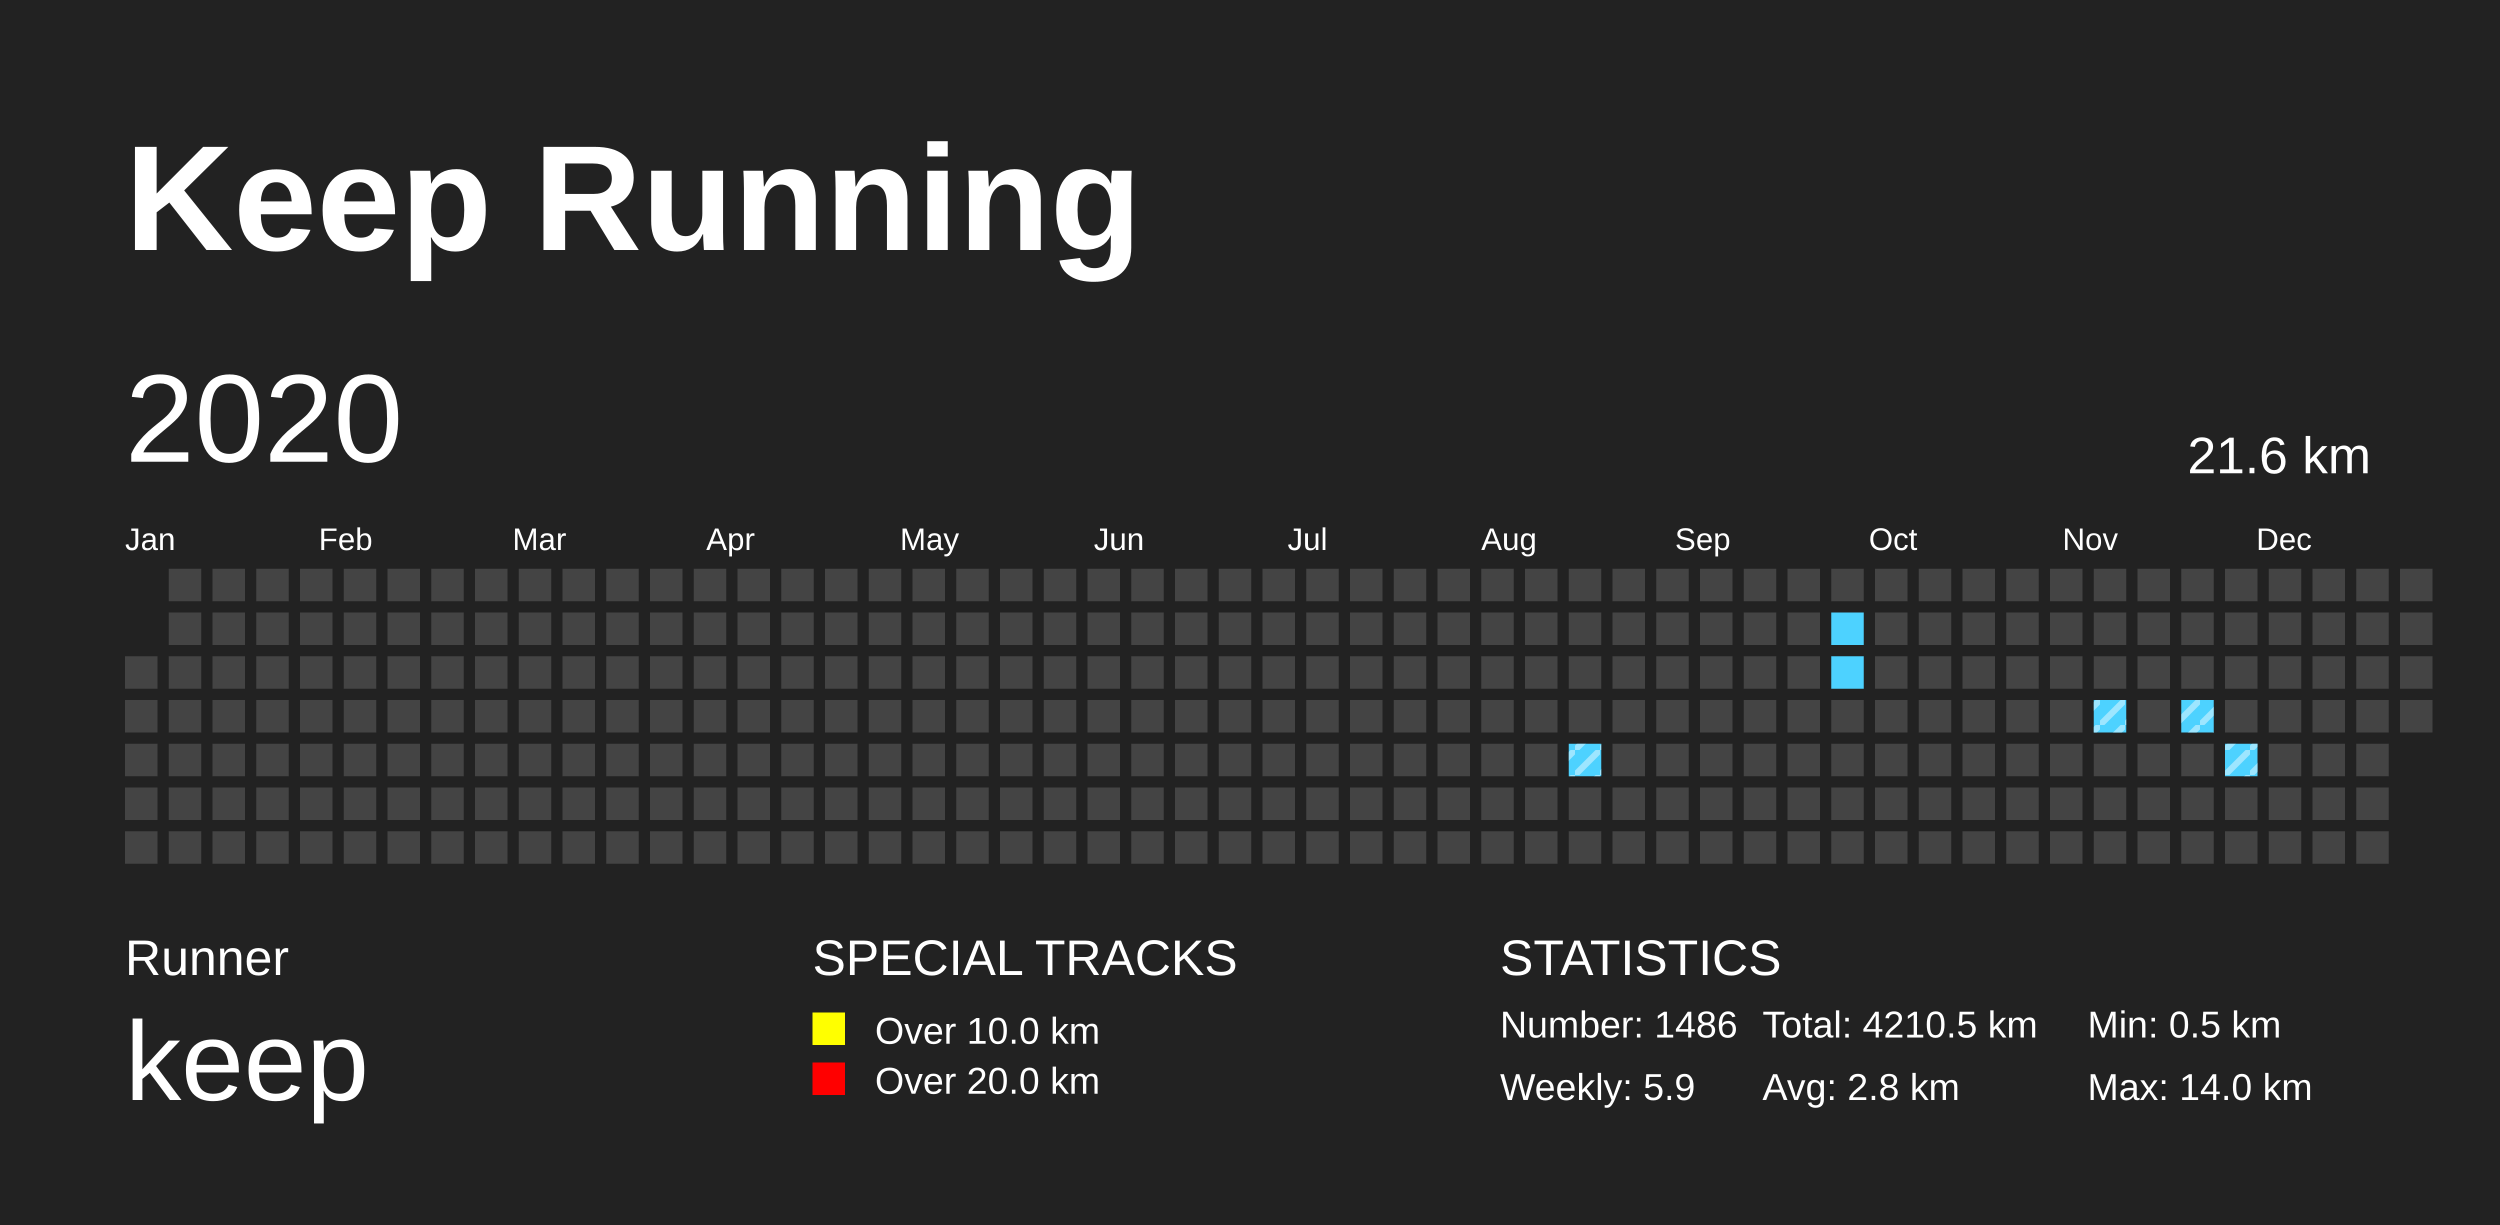
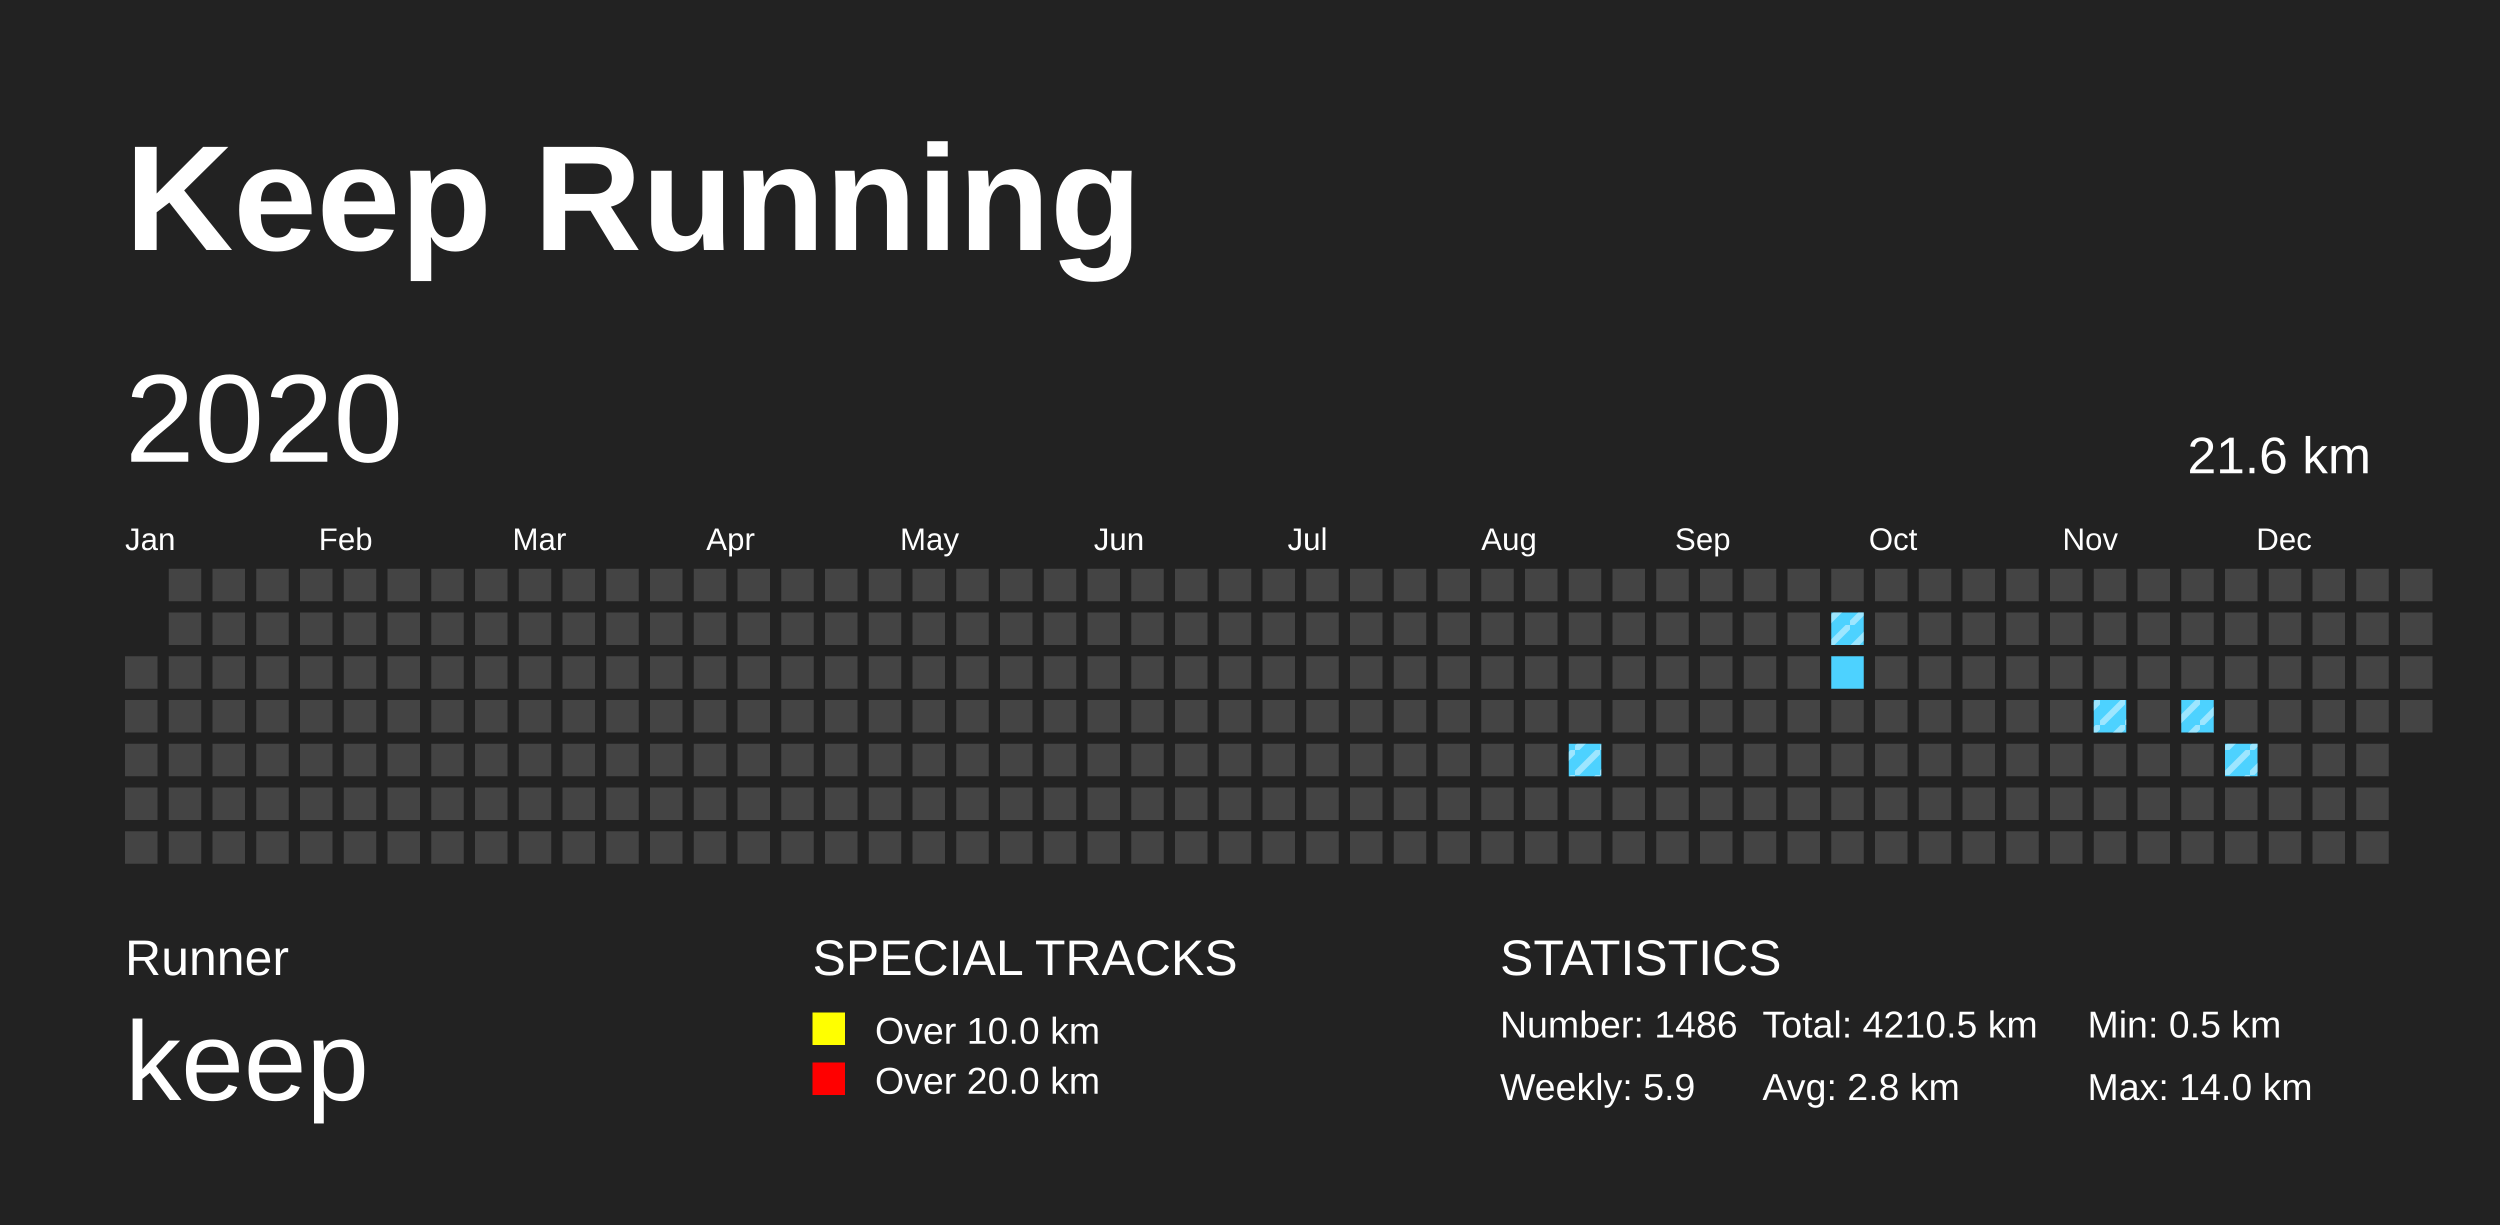
<svg xmlns="http://www.w3.org/2000/svg" baseProfile="full" height="98mm" version="1.1" viewBox="0,0,200,98" width="200mm">
  <defs>
    <pattern height="2" id="indoor-stripe" patternUnits="userSpaceOnUse" width="2">
      <line stroke="white" stroke-opacity="0.45" stroke-width="0.5" x1="0" x2="2" y1="2" y2="0" />
    </pattern>
  </defs>
  <rect fill="#222222" height="98" width="200" x="0" y="0" />
  <text fill="#FFFFFF" style="font-size:12px; font-family:Arial; font-weight:bold;" x="10" y="20">Keep Running</text>
  <text fill="#FFFFFF" style="font-size:4px; font-family:Arial" x="10" y="78">Runner</text>
  <text fill="#FFFFFF" style="font-size:9px; font-family:Arial" x="10" y="88">keep</text>
  <text fill="#FFFFFF" style="font-size:4px; font-family:Arial" x="65" y="78">SPECIAL TRACKS</text>
  <rect fill="yellow" height="2.6" width="2.6" x="65" y="81" />
  <text fill="#FFFFFF" style="font-size:3px; font-family:Arial" x="70" y="83.5">Over 10.0 km</text>
  <rect fill="red" height="2.6" width="2.6" x="65" y="85" />
  <text fill="#FFFFFF" style="font-size:3px; font-family:Arial" x="70" y="87.5">Over 20.0 km</text>
  <text fill="#FFFFFF" style="font-size:4px; font-family:Arial" x="120" y="78">STATISTICS</text>
  <text fill="#FFFFFF" style="font-size:3px; font-family:Arial" x="120" y="83">Number: 1486</text>
  <text fill="#FFFFFF" style="font-size:3px; font-family:Arial" x="120" y="88">Weekly: 5.9</text>
  <text fill="#FFFFFF" style="font-size:3px; font-family:Arial" x="141" y="83">Total: 4210.5 km</text>
  <text fill="#FFFFFF" style="font-size:3px; font-family:Arial" x="141" y="88">Avg: 2.8 km</text>
  <text fill="#FFFFFF" style="font-size:3px; font-family:Arial" x="167" y="83">Min: 0.5 km</text>
  <text fill="#FFFFFF" style="font-size:3px; font-family:Arial" x="167" y="88">Max: 14.0 km</text>
  <text dominant-baseline="hanging" fill="#FFFFFF" style="font-size:10.0px; font-family:Arial;" x="10" y="30">2020</text>
  <text dominant-baseline="hanging" fill="#FFFFFF" style="font-size:4.125px; font-family:Arial;" x="175" y="35">21.6 km</text>
  <text fill="#FFFFFF" style="font-size:2.5px; font-family:Arial" x="10.0" y="44">Jan</text>
  <text fill="#FFFFFF" style="font-size:2.5px; font-family:Arial" x="25.5" y="44">Feb</text>
  <text fill="#FFFFFF" style="font-size:2.5px; font-family:Arial" x="41.0" y="44">Mar</text>
  <text fill="#FFFFFF" style="font-size:2.5px; font-family:Arial" x="56.5" y="44">Apr</text>
  <text fill="#FFFFFF" style="font-size:2.5px; font-family:Arial" x="72.0" y="44">May</text>
  <text fill="#FFFFFF" style="font-size:2.5px; font-family:Arial" x="87.5" y="44">Jun</text>
  <text fill="#FFFFFF" style="font-size:2.5px; font-family:Arial" x="103.0" y="44">Jul</text>
  <text fill="#FFFFFF" style="font-size:2.5px; font-family:Arial" x="118.5" y="44">Aug</text>
  <text fill="#FFFFFF" style="font-size:2.5px; font-family:Arial" x="134.0" y="44">Sep</text>
  <text fill="#FFFFFF" style="font-size:2.5px; font-family:Arial" x="149.5" y="44">Oct</text>
  <text fill="#FFFFFF" style="font-size:2.5px; font-family:Arial" x="165.0" y="44">Nov</text>
  <text fill="#FFFFFF" style="font-size:2.5px; font-family:Arial" x="180.5" y="44">Dec</text>
  <rect fill="#444444" height="2.6" width="2.6" x="10.0" y="52.5" />
  <rect fill="#444444" height="2.6" width="2.6" x="10.0" y="56.0" />
  <rect fill="#444444" height="2.6" width="2.6" x="10.0" y="59.5" />
  <rect fill="#444444" height="2.6" width="2.6" x="10.0" y="63.0" />
  <rect fill="#444444" height="2.6" width="2.6" x="10.0" y="66.5" />
  <rect fill="#444444" height="2.6" width="2.6" x="13.5" y="45.5" />
  <rect fill="#444444" height="2.6" width="2.6" x="13.5" y="49.0" />
  <rect fill="#444444" height="2.6" width="2.6" x="13.5" y="52.5" />
  <rect fill="#444444" height="2.6" width="2.6" x="13.5" y="56.0" />
  <rect fill="#444444" height="2.6" width="2.6" x="13.5" y="59.5" />
  <rect fill="#444444" height="2.6" width="2.6" x="13.5" y="63.0" />
  <rect fill="#444444" height="2.6" width="2.6" x="13.5" y="66.5" />
  <rect fill="#444444" height="2.6" width="2.6" x="17.0" y="45.5" />
  <rect fill="#444444" height="2.6" width="2.6" x="17.0" y="49.0" />
  <rect fill="#444444" height="2.6" width="2.6" x="17.0" y="52.5" />
  <rect fill="#444444" height="2.6" width="2.6" x="17.0" y="56.0" />
  <rect fill="#444444" height="2.6" width="2.6" x="17.0" y="59.5" />
  <rect fill="#444444" height="2.6" width="2.6" x="17.0" y="63.0" />
  <rect fill="#444444" height="2.6" width="2.6" x="17.0" y="66.5" />
  <rect fill="#444444" height="2.6" width="2.6" x="20.5" y="45.5" />
  <rect fill="#444444" height="2.6" width="2.6" x="20.5" y="49.0" />
  <rect fill="#444444" height="2.6" width="2.6" x="20.5" y="52.5" />
  <rect fill="#444444" height="2.6" width="2.6" x="20.5" y="56.0" />
  <rect fill="#444444" height="2.6" width="2.6" x="20.5" y="59.5" />
  <rect fill="#444444" height="2.6" width="2.6" x="20.5" y="63.0" />
  <rect fill="#444444" height="2.6" width="2.6" x="20.5" y="66.5" />
  <rect fill="#444444" height="2.6" width="2.6" x="24.0" y="45.5" />
  <rect fill="#444444" height="2.6" width="2.6" x="24.0" y="49.0" />
  <rect fill="#444444" height="2.6" width="2.6" x="24.0" y="52.5" />
  <rect fill="#444444" height="2.6" width="2.6" x="24.0" y="56.0" />
  <rect fill="#444444" height="2.6" width="2.6" x="24.0" y="59.5" />
  <rect fill="#444444" height="2.6" width="2.6" x="24.0" y="63.0" />
  <rect fill="#444444" height="2.6" width="2.6" x="24.0" y="66.5" />
  <rect fill="#444444" height="2.6" width="2.6" x="27.5" y="45.5" />
  <rect fill="#444444" height="2.6" width="2.6" x="27.5" y="49.0" />
  <rect fill="#444444" height="2.6" width="2.6" x="27.5" y="52.5" />
  <rect fill="#444444" height="2.6" width="2.6" x="27.5" y="56.0" />
  <rect fill="#444444" height="2.6" width="2.6" x="27.5" y="59.5" />
  <rect fill="#444444" height="2.6" width="2.6" x="27.5" y="63.0" />
  <rect fill="#444444" height="2.6" width="2.6" x="27.5" y="66.5" />
  <rect fill="#444444" height="2.6" width="2.6" x="31.0" y="45.5" />
  <rect fill="#444444" height="2.6" width="2.6" x="31.0" y="49.0" />
  <rect fill="#444444" height="2.6" width="2.6" x="31.0" y="52.5" />
  <rect fill="#444444" height="2.6" width="2.6" x="31.0" y="56.0" />
  <rect fill="#444444" height="2.6" width="2.6" x="31.0" y="59.5" />
  <rect fill="#444444" height="2.6" width="2.6" x="31.0" y="63.0" />
  <rect fill="#444444" height="2.6" width="2.6" x="31.0" y="66.5" />
  <rect fill="#444444" height="2.6" width="2.6" x="34.5" y="45.5" />
  <rect fill="#444444" height="2.6" width="2.6" x="34.5" y="49.0" />
  <rect fill="#444444" height="2.6" width="2.6" x="34.5" y="52.5" />
  <rect fill="#444444" height="2.6" width="2.6" x="34.5" y="56.0" />
  <rect fill="#444444" height="2.6" width="2.6" x="34.5" y="59.5" />
  <rect fill="#444444" height="2.6" width="2.6" x="34.5" y="63.0" />
  <rect fill="#444444" height="2.6" width="2.6" x="34.5" y="66.5" />
  <rect fill="#444444" height="2.6" width="2.6" x="38.0" y="45.5" />
  <rect fill="#444444" height="2.6" width="2.6" x="38.0" y="49.0" />
  <rect fill="#444444" height="2.6" width="2.6" x="38.0" y="52.5" />
  <rect fill="#444444" height="2.6" width="2.6" x="38.0" y="56.0" />
  <rect fill="#444444" height="2.6" width="2.6" x="38.0" y="59.5" />
  <rect fill="#444444" height="2.6" width="2.6" x="38.0" y="63.0" />
  <rect fill="#444444" height="2.6" width="2.6" x="38.0" y="66.5" />
  <rect fill="#444444" height="2.6" width="2.6" x="41.5" y="45.5" />
  <rect fill="#444444" height="2.6" width="2.6" x="41.5" y="49.0" />
  <rect fill="#444444" height="2.6" width="2.6" x="41.5" y="52.5" />
  <rect fill="#444444" height="2.6" width="2.6" x="41.5" y="56.0" />
  <rect fill="#444444" height="2.6" width="2.6" x="41.5" y="59.5" />
  <rect fill="#444444" height="2.6" width="2.6" x="41.5" y="63.0" />
  <rect fill="#444444" height="2.6" width="2.6" x="41.5" y="66.5" />
  <rect fill="#444444" height="2.6" width="2.6" x="45.0" y="45.5" />
  <rect fill="#444444" height="2.6" width="2.6" x="45.0" y="49.0" />
  <rect fill="#444444" height="2.6" width="2.6" x="45.0" y="52.5" />
  <rect fill="#444444" height="2.6" width="2.6" x="45.0" y="56.0" />
  <rect fill="#444444" height="2.6" width="2.6" x="45.0" y="59.5" />
  <rect fill="#444444" height="2.6" width="2.6" x="45.0" y="63.0" />
  <rect fill="#444444" height="2.6" width="2.6" x="45.0" y="66.5" />
  <rect fill="#444444" height="2.6" width="2.6" x="48.5" y="45.5" />
  <rect fill="#444444" height="2.6" width="2.6" x="48.5" y="49.0" />
  <rect fill="#444444" height="2.6" width="2.6" x="48.5" y="52.5" />
  <rect fill="#444444" height="2.6" width="2.6" x="48.5" y="56.0" />
  <rect fill="#444444" height="2.6" width="2.6" x="48.5" y="59.5" />
  <rect fill="#444444" height="2.6" width="2.6" x="48.5" y="63.0" />
  <rect fill="#444444" height="2.6" width="2.6" x="48.5" y="66.5" />
  <rect fill="#444444" height="2.6" width="2.6" x="52.0" y="45.5" />
  <rect fill="#444444" height="2.6" width="2.6" x="52.0" y="49.0" />
  <rect fill="#444444" height="2.6" width="2.6" x="52.0" y="52.5" />
  <rect fill="#444444" height="2.6" width="2.6" x="52.0" y="56.0" />
  <rect fill="#444444" height="2.6" width="2.6" x="52.0" y="59.5" />
  <rect fill="#444444" height="2.6" width="2.6" x="52.0" y="63.0" />
  <rect fill="#444444" height="2.6" width="2.6" x="52.0" y="66.5" />
  <rect fill="#444444" height="2.6" width="2.6" x="55.5" y="45.5" />
  <rect fill="#444444" height="2.6" width="2.6" x="55.5" y="49.0" />
  <rect fill="#444444" height="2.6" width="2.6" x="55.5" y="52.5" />
  <rect fill="#444444" height="2.6" width="2.6" x="55.5" y="56.0" />
  <rect fill="#444444" height="2.6" width="2.6" x="55.5" y="59.5" />
  <rect fill="#444444" height="2.6" width="2.6" x="55.5" y="63.0" />
  <rect fill="#444444" height="2.6" width="2.6" x="55.5" y="66.5" />
  <rect fill="#444444" height="2.6" width="2.6" x="59.0" y="45.5" />
  <rect fill="#444444" height="2.6" width="2.6" x="59.0" y="49.0" />
  <rect fill="#444444" height="2.6" width="2.6" x="59.0" y="52.5" />
  <rect fill="#444444" height="2.6" width="2.6" x="59.0" y="56.0" />
  <rect fill="#444444" height="2.6" width="2.6" x="59.0" y="59.5" />
  <rect fill="#444444" height="2.6" width="2.6" x="59.0" y="63.0" />
  <rect fill="#444444" height="2.6" width="2.6" x="59.0" y="66.5" />
  <rect fill="#444444" height="2.6" width="2.6" x="62.5" y="45.5" />
  <rect fill="#444444" height="2.6" width="2.6" x="62.5" y="49.0" />
  <rect fill="#444444" height="2.6" width="2.6" x="62.5" y="52.5" />
  <rect fill="#444444" height="2.6" width="2.6" x="62.5" y="56.0" />
  <rect fill="#444444" height="2.6" width="2.6" x="62.5" y="59.5" />
  <rect fill="#444444" height="2.6" width="2.6" x="62.5" y="63.0" />
  <rect fill="#444444" height="2.6" width="2.6" x="62.5" y="66.5" />
  <rect fill="#444444" height="2.6" width="2.6" x="66.0" y="45.5" />
  <rect fill="#444444" height="2.6" width="2.6" x="66.0" y="49.0" />
  <rect fill="#444444" height="2.6" width="2.6" x="66.0" y="52.5" />
  <rect fill="#444444" height="2.6" width="2.6" x="66.0" y="56.0" />
  <rect fill="#444444" height="2.6" width="2.6" x="66.0" y="59.5" />
  <rect fill="#444444" height="2.6" width="2.6" x="66.0" y="63.0" />
  <rect fill="#444444" height="2.6" width="2.6" x="66.0" y="66.5" />
  <rect fill="#444444" height="2.6" width="2.6" x="69.5" y="45.5" />
  <rect fill="#444444" height="2.6" width="2.6" x="69.5" y="49.0" />
  <rect fill="#444444" height="2.6" width="2.6" x="69.5" y="52.5" />
  <rect fill="#444444" height="2.6" width="2.6" x="69.5" y="56.0" />
  <rect fill="#444444" height="2.6" width="2.6" x="69.5" y="59.5" />
  <rect fill="#444444" height="2.6" width="2.6" x="69.5" y="63.0" />
  <rect fill="#444444" height="2.6" width="2.6" x="69.5" y="66.5" />
  <rect fill="#444444" height="2.6" width="2.6" x="73.0" y="45.5" />
  <rect fill="#444444" height="2.6" width="2.6" x="73.0" y="49.0" />
  <rect fill="#444444" height="2.6" width="2.6" x="73.0" y="52.5" />
  <rect fill="#444444" height="2.6" width="2.6" x="73.0" y="56.0" />
  <rect fill="#444444" height="2.6" width="2.6" x="73.0" y="59.5" />
  <rect fill="#444444" height="2.6" width="2.6" x="73.0" y="63.0" />
  <rect fill="#444444" height="2.6" width="2.6" x="73.0" y="66.5" />
  <rect fill="#444444" height="2.6" width="2.6" x="76.5" y="45.5" />
  <rect fill="#444444" height="2.6" width="2.6" x="76.5" y="49.0" />
  <rect fill="#444444" height="2.6" width="2.6" x="76.5" y="52.5" />
  <rect fill="#444444" height="2.6" width="2.6" x="76.5" y="56.0" />
  <rect fill="#444444" height="2.6" width="2.6" x="76.5" y="59.5" />
  <rect fill="#444444" height="2.6" width="2.6" x="76.5" y="63.0" />
  <rect fill="#444444" height="2.6" width="2.6" x="76.5" y="66.5" />
  <rect fill="#444444" height="2.6" width="2.6" x="80.0" y="45.5" />
  <rect fill="#444444" height="2.6" width="2.6" x="80.0" y="49.0" />
  <rect fill="#444444" height="2.6" width="2.6" x="80.0" y="52.5" />
  <rect fill="#444444" height="2.6" width="2.6" x="80.0" y="56.0" />
  <rect fill="#444444" height="2.6" width="2.6" x="80.0" y="59.5" />
  <rect fill="#444444" height="2.6" width="2.6" x="80.0" y="63.0" />
  <rect fill="#444444" height="2.6" width="2.6" x="80.0" y="66.5" />
  <rect fill="#444444" height="2.6" width="2.6" x="83.5" y="45.5" />
  <rect fill="#444444" height="2.6" width="2.6" x="83.5" y="49.0" />
  <rect fill="#444444" height="2.6" width="2.6" x="83.5" y="52.5" />
  <rect fill="#444444" height="2.6" width="2.6" x="83.5" y="56.0" />
  <rect fill="#444444" height="2.6" width="2.6" x="83.5" y="59.5" />
  <rect fill="#444444" height="2.6" width="2.6" x="83.5" y="63.0" />
  <rect fill="#444444" height="2.6" width="2.6" x="83.5" y="66.5" />
  <rect fill="#444444" height="2.6" width="2.6" x="87.0" y="45.5" />
  <rect fill="#444444" height="2.6" width="2.6" x="87.0" y="49.0" />
  <rect fill="#444444" height="2.6" width="2.6" x="87.0" y="52.5" />
  <rect fill="#444444" height="2.6" width="2.6" x="87.0" y="56.0" />
  <rect fill="#444444" height="2.6" width="2.6" x="87.0" y="59.5" />
  <rect fill="#444444" height="2.6" width="2.6" x="87.0" y="63.0" />
  <rect fill="#444444" height="2.6" width="2.6" x="87.0" y="66.5" />
  <rect fill="#444444" height="2.6" width="2.6" x="90.5" y="45.5" />
  <rect fill="#444444" height="2.6" width="2.6" x="90.5" y="49.0" />
  <rect fill="#444444" height="2.6" width="2.6" x="90.5" y="52.5" />
  <rect fill="#444444" height="2.6" width="2.6" x="90.5" y="56.0" />
  <rect fill="#444444" height="2.6" width="2.6" x="90.5" y="59.5" />
  <rect fill="#444444" height="2.6" width="2.6" x="90.5" y="63.0" />
  <rect fill="#444444" height="2.6" width="2.6" x="90.5" y="66.5" />
  <rect fill="#444444" height="2.6" width="2.6" x="94.0" y="45.5" />
  <rect fill="#444444" height="2.6" width="2.6" x="94.0" y="49.0" />
  <rect fill="#444444" height="2.6" width="2.6" x="94.0" y="52.5" />
  <rect fill="#444444" height="2.6" width="2.6" x="94.0" y="56.0" />
  <rect fill="#444444" height="2.6" width="2.6" x="94.0" y="59.5" />
  <rect fill="#444444" height="2.6" width="2.6" x="94.0" y="63.0" />
  <rect fill="#444444" height="2.6" width="2.6" x="94.0" y="66.5" />
  <rect fill="#444444" height="2.6" width="2.6" x="97.5" y="45.5" />
  <rect fill="#444444" height="2.6" width="2.6" x="97.5" y="49.0" />
  <rect fill="#444444" height="2.6" width="2.6" x="97.5" y="52.5" />
  <rect fill="#444444" height="2.6" width="2.6" x="97.5" y="56.0" />
  <rect fill="#444444" height="2.6" width="2.6" x="97.5" y="59.5" />
  <rect fill="#444444" height="2.6" width="2.6" x="97.5" y="63.0" />
  <rect fill="#444444" height="2.6" width="2.6" x="97.5" y="66.5" />
  <rect fill="#444444" height="2.6" width="2.6" x="101.0" y="45.5" />
  <rect fill="#444444" height="2.6" width="2.6" x="101.0" y="49.0" />
  <rect fill="#444444" height="2.6" width="2.6" x="101.0" y="52.5" />
  <rect fill="#444444" height="2.6" width="2.6" x="101.0" y="56.0" />
  <rect fill="#444444" height="2.6" width="2.6" x="101.0" y="59.5" />
  <rect fill="#444444" height="2.6" width="2.6" x="101.0" y="63.0" />
  <rect fill="#444444" height="2.6" width="2.6" x="101.0" y="66.5" />
  <rect fill="#444444" height="2.6" width="2.6" x="104.5" y="45.5" />
  <rect fill="#444444" height="2.6" width="2.6" x="104.5" y="49.0" />
  <rect fill="#444444" height="2.6" width="2.6" x="104.5" y="52.5" />
  <rect fill="#444444" height="2.6" width="2.6" x="104.5" y="56.0" />
  <rect fill="#444444" height="2.6" width="2.6" x="104.5" y="59.5" />
  <rect fill="#444444" height="2.6" width="2.6" x="104.5" y="63.0" />
  <rect fill="#444444" height="2.6" width="2.6" x="104.5" y="66.5" />
  <rect fill="#444444" height="2.6" width="2.6" x="108.0" y="45.5" />
  <rect fill="#444444" height="2.6" width="2.6" x="108.0" y="49.0" />
  <rect fill="#444444" height="2.6" width="2.6" x="108.0" y="52.5" />
  <rect fill="#444444" height="2.6" width="2.6" x="108.0" y="56.0" />
  <rect fill="#444444" height="2.6" width="2.6" x="108.0" y="59.5" />
  <rect fill="#444444" height="2.6" width="2.6" x="108.0" y="63.0" />
  <rect fill="#444444" height="2.6" width="2.6" x="108.0" y="66.5" />
  <rect fill="#444444" height="2.6" width="2.6" x="111.5" y="45.5" />
  <rect fill="#444444" height="2.6" width="2.6" x="111.5" y="49.0" />
  <rect fill="#444444" height="2.6" width="2.6" x="111.5" y="52.5" />
  <rect fill="#444444" height="2.6" width="2.6" x="111.5" y="56.0" />
  <rect fill="#444444" height="2.6" width="2.6" x="111.5" y="59.5" />
  <rect fill="#444444" height="2.6" width="2.6" x="111.5" y="63.0" />
  <rect fill="#444444" height="2.6" width="2.6" x="111.5" y="66.5" />
  <rect fill="#444444" height="2.6" width="2.6" x="115.0" y="45.5" />
  <rect fill="#444444" height="2.6" width="2.6" x="115.0" y="49.0" />
  <rect fill="#444444" height="2.6" width="2.6" x="115.0" y="52.5" />
  <rect fill="#444444" height="2.6" width="2.6" x="115.0" y="56.0" />
  <rect fill="#444444" height="2.6" width="2.6" x="115.0" y="59.5" />
  <rect fill="#444444" height="2.6" width="2.6" x="115.0" y="63.0" />
  <rect fill="#444444" height="2.6" width="2.6" x="115.0" y="66.5" />
  <rect fill="#444444" height="2.6" width="2.6" x="118.5" y="45.5" />
  <rect fill="#444444" height="2.6" width="2.6" x="118.5" y="49.0" />
  <rect fill="#444444" height="2.6" width="2.6" x="118.5" y="52.5" />
  <rect fill="#444444" height="2.6" width="2.6" x="118.5" y="56.0" />
  <rect fill="#444444" height="2.6" width="2.6" x="118.5" y="59.5" />
  <rect fill="#444444" height="2.6" width="2.6" x="118.5" y="63.0" />
  <rect fill="#444444" height="2.6" width="2.6" x="118.5" y="66.5" />
  <rect fill="#444444" height="2.6" width="2.6" x="122.0" y="45.5" />
  <rect fill="#444444" height="2.6" width="2.6" x="122.0" y="49.0" />
  <rect fill="#444444" height="2.6" width="2.6" x="122.0" y="52.5" />
  <rect fill="#444444" height="2.6" width="2.6" x="122.0" y="56.0" />
  <rect fill="#444444" height="2.6" width="2.6" x="122.0" y="59.5" />
  <rect fill="#444444" height="2.6" width="2.6" x="122.0" y="63.0" />
  <rect fill="#444444" height="2.6" width="2.6" x="122.0" y="66.5" />
  <rect fill="#444444" height="2.6" width="2.6" x="125.5" y="45.5" />
  <rect fill="#444444" height="2.6" width="2.6" x="125.5" y="49.0" />
  <rect fill="#444444" height="2.6" width="2.6" x="125.5" y="52.5" />
  <rect fill="#444444" height="2.6" width="2.6" x="125.5" y="56.0" />
  <rect fill="#4DD2FF" height="2.6" width="2.6" x="125.5" y="59.5" />
  <rect fill="url(#indoor-stripe)" height="2.6" style="pointer-events: none;" width="2.6" x="125.5" y="59.5" />
  <rect fill="#444444" height="2.6" width="2.6" x="125.5" y="63.0" />
  <rect fill="#444444" height="2.6" width="2.6" x="125.5" y="66.5" />
  <rect fill="#444444" height="2.6" width="2.6" x="129.0" y="45.5" />
  <rect fill="#444444" height="2.6" width="2.6" x="129.0" y="49.0" />
  <rect fill="#444444" height="2.6" width="2.6" x="129.0" y="52.5" />
  <rect fill="#444444" height="2.6" width="2.6" x="129.0" y="56.0" />
  <rect fill="#444444" height="2.6" width="2.6" x="129.0" y="59.5" />
  <rect fill="#444444" height="2.6" width="2.6" x="129.0" y="63.0" />
  <rect fill="#444444" height="2.6" width="2.6" x="129.0" y="66.5" />
  <rect fill="#444444" height="2.6" width="2.6" x="132.5" y="45.5" />
  <rect fill="#444444" height="2.6" width="2.6" x="132.5" y="49.0" />
  <rect fill="#444444" height="2.6" width="2.6" x="132.5" y="52.5" />
  <rect fill="#444444" height="2.6" width="2.6" x="132.5" y="56.0" />
  <rect fill="#444444" height="2.6" width="2.6" x="132.5" y="59.5" />
  <rect fill="#444444" height="2.6" width="2.6" x="132.5" y="63.0" />
  <rect fill="#444444" height="2.6" width="2.6" x="132.5" y="66.5" />
  <rect fill="#444444" height="2.6" width="2.6" x="136.0" y="45.5" />
  <rect fill="#444444" height="2.6" width="2.6" x="136.0" y="49.0" />
  <rect fill="#444444" height="2.6" width="2.6" x="136.0" y="52.5" />
  <rect fill="#444444" height="2.6" width="2.6" x="136.0" y="56.0" />
  <rect fill="#444444" height="2.6" width="2.6" x="136.0" y="59.5" />
  <rect fill="#444444" height="2.6" width="2.6" x="136.0" y="63.0" />
  <rect fill="#444444" height="2.6" width="2.6" x="136.0" y="66.5" />
  <rect fill="#444444" height="2.6" width="2.6" x="139.5" y="45.5" />
  <rect fill="#444444" height="2.6" width="2.6" x="139.5" y="49.0" />
  <rect fill="#444444" height="2.6" width="2.6" x="139.5" y="52.5" />
  <rect fill="#444444" height="2.6" width="2.6" x="139.5" y="56.0" />
  <rect fill="#444444" height="2.6" width="2.6" x="139.5" y="59.5" />
  <rect fill="#444444" height="2.6" width="2.6" x="139.5" y="63.0" />
  <rect fill="#444444" height="2.6" width="2.6" x="139.5" y="66.5" />
  <rect fill="#444444" height="2.6" width="2.6" x="143.0" y="45.5" />
  <rect fill="#444444" height="2.6" width="2.6" x="143.0" y="49.0" />
  <rect fill="#444444" height="2.6" width="2.6" x="143.0" y="52.5" />
  <rect fill="#444444" height="2.6" width="2.6" x="143.0" y="56.0" />
  <rect fill="#444444" height="2.6" width="2.6" x="143.0" y="59.5" />
  <rect fill="#444444" height="2.6" width="2.6" x="143.0" y="63.0" />
  <rect fill="#444444" height="2.6" width="2.6" x="143.0" y="66.5" />
  <rect fill="#444444" height="2.6" width="2.6" x="146.5" y="45.5" />
  <rect fill="#4DD2FF" height="2.6" width="2.6" x="146.5" y="49.0" />
+   <rect fill="url(#indoor-stripe)" height="2.6" style="pointer-events: none;" width="2.6" x="146.5" y="49.0" />
  <rect fill="#4DD2FF" height="2.6" width="2.6" x="146.5" y="52.5" />
  <rect fill="#444444" height="2.6" width="2.6" x="146.5" y="56.0" />
  <rect fill="#444444" height="2.6" width="2.6" x="146.5" y="59.5" />
  <rect fill="#444444" height="2.6" width="2.6" x="146.5" y="63.0" />
  <rect fill="#444444" height="2.6" width="2.6" x="146.5" y="66.5" />
  <rect fill="#444444" height="2.6" width="2.6" x="150.0" y="45.5" />
  <rect fill="#444444" height="2.6" width="2.6" x="150.0" y="49.0" />
  <rect fill="#444444" height="2.6" width="2.6" x="150.0" y="52.5" />
  <rect fill="#444444" height="2.6" width="2.6" x="150.0" y="56.0" />
  <rect fill="#444444" height="2.6" width="2.6" x="150.0" y="59.5" />
  <rect fill="#444444" height="2.6" width="2.6" x="150.0" y="63.0" />
  <rect fill="#444444" height="2.6" width="2.6" x="150.0" y="66.5" />
  <rect fill="#444444" height="2.6" width="2.6" x="153.5" y="45.5" />
  <rect fill="#444444" height="2.6" width="2.6" x="153.5" y="49.0" />
  <rect fill="#444444" height="2.6" width="2.6" x="153.5" y="52.5" />
  <rect fill="#444444" height="2.6" width="2.6" x="153.5" y="56.0" />
  <rect fill="#444444" height="2.6" width="2.6" x="153.5" y="59.5" />
  <rect fill="#444444" height="2.6" width="2.6" x="153.5" y="63.0" />
  <rect fill="#444444" height="2.6" width="2.6" x="153.5" y="66.5" />
  <rect fill="#444444" height="2.6" width="2.6" x="157.0" y="45.5" />
  <rect fill="#444444" height="2.6" width="2.6" x="157.0" y="49.0" />
  <rect fill="#444444" height="2.6" width="2.6" x="157.0" y="52.5" />
  <rect fill="#444444" height="2.6" width="2.6" x="157.0" y="56.0" />
  <rect fill="#444444" height="2.6" width="2.6" x="157.0" y="59.5" />
  <rect fill="#444444" height="2.6" width="2.6" x="157.0" y="63.0" />
  <rect fill="#444444" height="2.6" width="2.6" x="157.0" y="66.5" />
  <rect fill="#444444" height="2.6" width="2.6" x="160.5" y="45.5" />
  <rect fill="#444444" height="2.6" width="2.6" x="160.5" y="49.0" />
  <rect fill="#444444" height="2.6" width="2.6" x="160.5" y="52.5" />
  <rect fill="#444444" height="2.6" width="2.6" x="160.5" y="56.0" />
  <rect fill="#444444" height="2.6" width="2.6" x="160.5" y="59.5" />
  <rect fill="#444444" height="2.6" width="2.6" x="160.5" y="63.0" />
  <rect fill="#444444" height="2.6" width="2.6" x="160.5" y="66.5" />
  <rect fill="#444444" height="2.6" width="2.6" x="164.0" y="45.5" />
  <rect fill="#444444" height="2.6" width="2.6" x="164.0" y="49.0" />
  <rect fill="#444444" height="2.6" width="2.6" x="164.0" y="52.5" />
  <rect fill="#444444" height="2.6" width="2.6" x="164.0" y="56.0" />
  <rect fill="#444444" height="2.6" width="2.6" x="164.0" y="59.5" />
  <rect fill="#444444" height="2.6" width="2.6" x="164.0" y="63.0" />
  <rect fill="#444444" height="2.6" width="2.6" x="164.0" y="66.5" />
  <rect fill="#444444" height="2.6" width="2.6" x="167.5" y="45.5" />
  <rect fill="#444444" height="2.6" width="2.6" x="167.5" y="49.0" />
  <rect fill="#444444" height="2.6" width="2.6" x="167.5" y="52.5" />
  <rect fill="#4DD2FF" height="2.6" width="2.6" x="167.5" y="56.0" />
  <rect fill="url(#indoor-stripe)" height="2.6" style="pointer-events: none;" width="2.6" x="167.5" y="56.0" />
  <rect fill="#444444" height="2.6" width="2.6" x="167.5" y="59.5" />
  <rect fill="#444444" height="2.6" width="2.6" x="167.5" y="63.0" />
  <rect fill="#444444" height="2.6" width="2.6" x="167.5" y="66.5" />
  <rect fill="#444444" height="2.6" width="2.6" x="171.0" y="45.5" />
  <rect fill="#444444" height="2.6" width="2.6" x="171.0" y="49.0" />
  <rect fill="#444444" height="2.6" width="2.6" x="171.0" y="52.5" />
  <rect fill="#444444" height="2.6" width="2.6" x="171.0" y="56.0" />
  <rect fill="#444444" height="2.6" width="2.6" x="171.0" y="59.5" />
  <rect fill="#444444" height="2.6" width="2.6" x="171.0" y="63.0" />
  <rect fill="#444444" height="2.6" width="2.6" x="171.0" y="66.5" />
  <rect fill="#444444" height="2.6" width="2.6" x="174.5" y="45.5" />
  <rect fill="#444444" height="2.6" width="2.6" x="174.5" y="49.0" />
  <rect fill="#444444" height="2.6" width="2.6" x="174.5" y="52.5" />
  <rect fill="#4DD2FF" height="2.6" width="2.6" x="174.5" y="56.0" />
  <rect fill="url(#indoor-stripe)" height="2.6" style="pointer-events: none;" width="2.6" x="174.5" y="56.0" />
  <rect fill="#444444" height="2.6" width="2.6" x="174.5" y="59.5" />
  <rect fill="#444444" height="2.6" width="2.6" x="174.5" y="63.0" />
  <rect fill="#444444" height="2.6" width="2.6" x="174.5" y="66.5" />
  <rect fill="#444444" height="2.6" width="2.6" x="178.0" y="45.5" />
  <rect fill="#444444" height="2.6" width="2.6" x="178.0" y="49.0" />
  <rect fill="#444444" height="2.6" width="2.6" x="178.0" y="52.5" />
  <rect fill="#444444" height="2.6" width="2.6" x="178.0" y="56.0" />
  <rect fill="#4DD2FF" height="2.6" width="2.6" x="178.0" y="59.5" />
  <rect fill="url(#indoor-stripe)" height="2.6" style="pointer-events: none;" width="2.6" x="178.0" y="59.5" />
  <rect fill="#444444" height="2.6" width="2.6" x="178.0" y="63.0" />
  <rect fill="#444444" height="2.6" width="2.6" x="178.0" y="66.5" />
  <rect fill="#444444" height="2.6" width="2.6" x="181.5" y="45.5" />
  <rect fill="#444444" height="2.6" width="2.6" x="181.5" y="49.0" />
  <rect fill="#444444" height="2.6" width="2.6" x="181.5" y="52.5" />
  <rect fill="#444444" height="2.6" width="2.6" x="181.5" y="56.0" />
  <rect fill="#444444" height="2.6" width="2.6" x="181.5" y="59.5" />
  <rect fill="#444444" height="2.6" width="2.6" x="181.5" y="63.0" />
  <rect fill="#444444" height="2.6" width="2.6" x="181.5" y="66.5" />
  <rect fill="#444444" height="2.6" width="2.6" x="185.0" y="45.5" />
  <rect fill="#444444" height="2.6" width="2.6" x="185.0" y="49.0" />
  <rect fill="#444444" height="2.6" width="2.6" x="185.0" y="52.5" />
  <rect fill="#444444" height="2.6" width="2.6" x="185.0" y="56.0" />
  <rect fill="#444444" height="2.6" width="2.6" x="185.0" y="59.5" />
  <rect fill="#444444" height="2.6" width="2.6" x="185.0" y="63.0" />
  <rect fill="#444444" height="2.6" width="2.6" x="185.0" y="66.5" />
  <rect fill="#444444" height="2.6" width="2.6" x="188.5" y="45.5" />
  <rect fill="#444444" height="2.6" width="2.6" x="188.5" y="49.0" />
  <rect fill="#444444" height="2.6" width="2.6" x="188.5" y="52.5" />
  <rect fill="#444444" height="2.6" width="2.6" x="188.5" y="56.0" />
  <rect fill="#444444" height="2.6" width="2.6" x="188.5" y="59.5" />
  <rect fill="#444444" height="2.6" width="2.6" x="188.5" y="63.0" />
  <rect fill="#444444" height="2.6" width="2.6" x="188.5" y="66.5" />
  <rect fill="#444444" height="2.6" width="2.6" x="192.0" y="45.5" />
  <rect fill="#444444" height="2.6" width="2.6" x="192.0" y="49.0" />
  <rect fill="#444444" height="2.6" width="2.6" x="192.0" y="52.5" />
  <rect fill="#444444" height="2.6" width="2.6" x="192.0" y="56.0" />
</svg>
